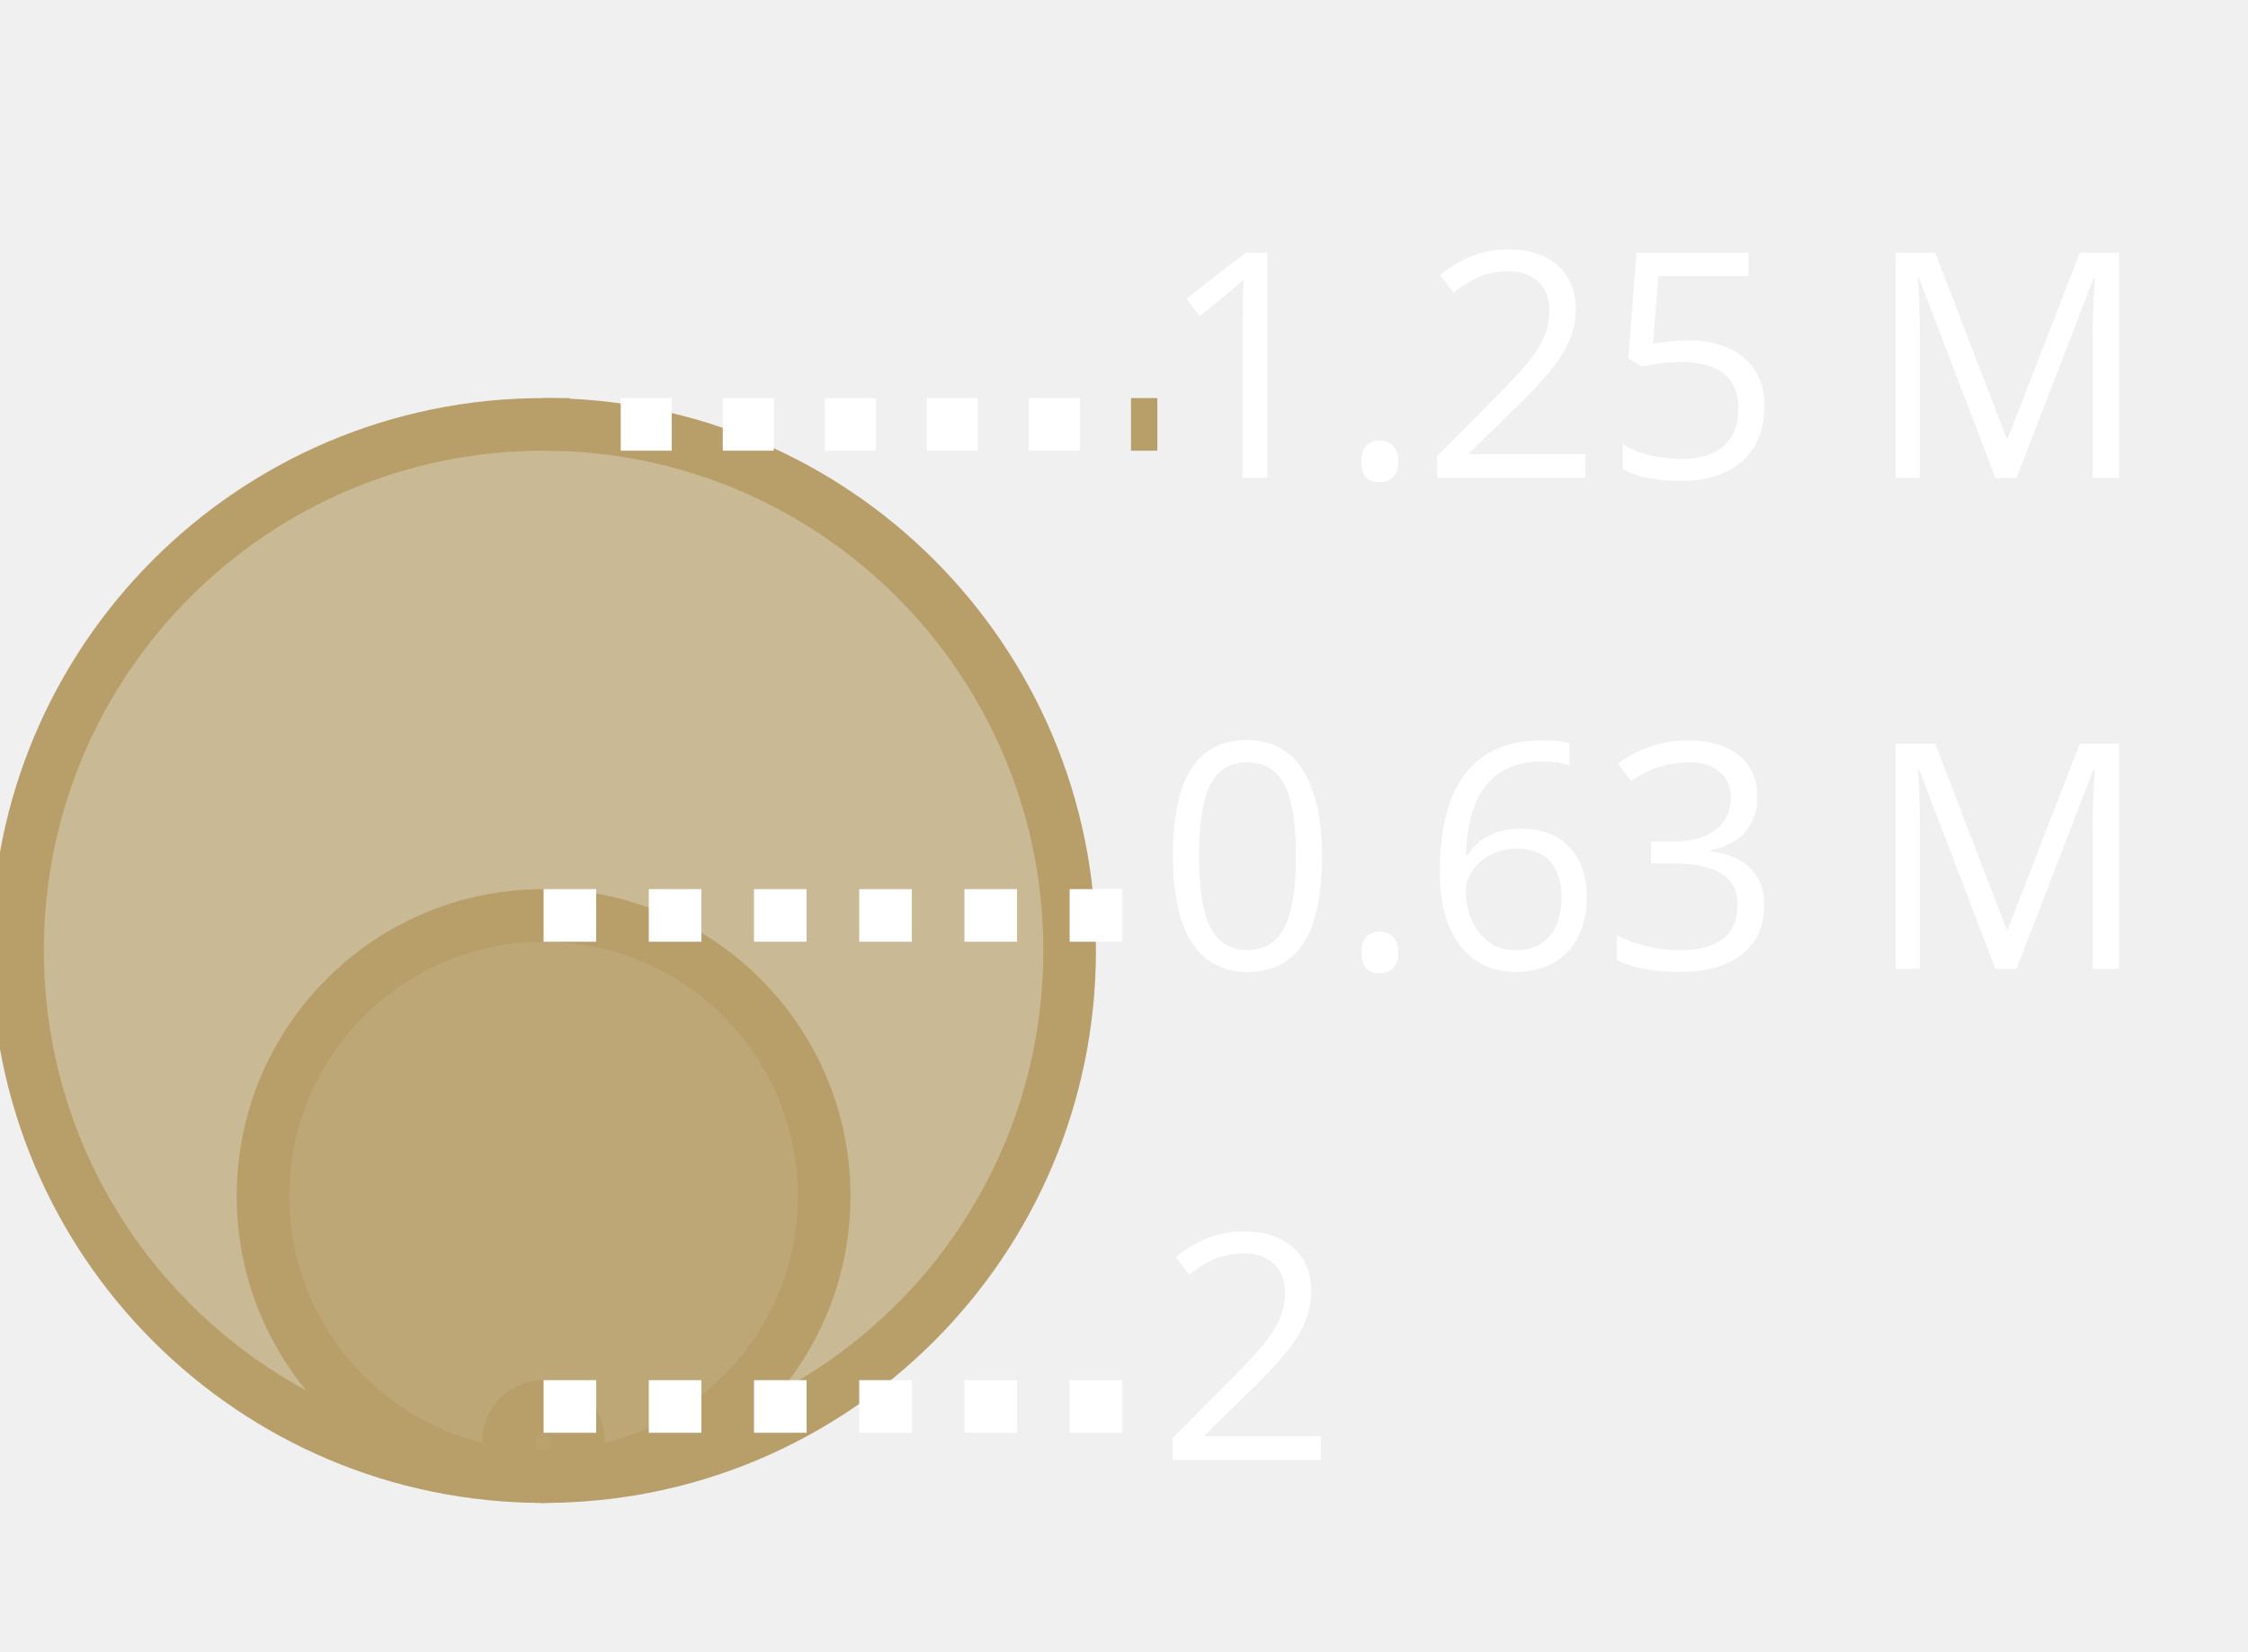
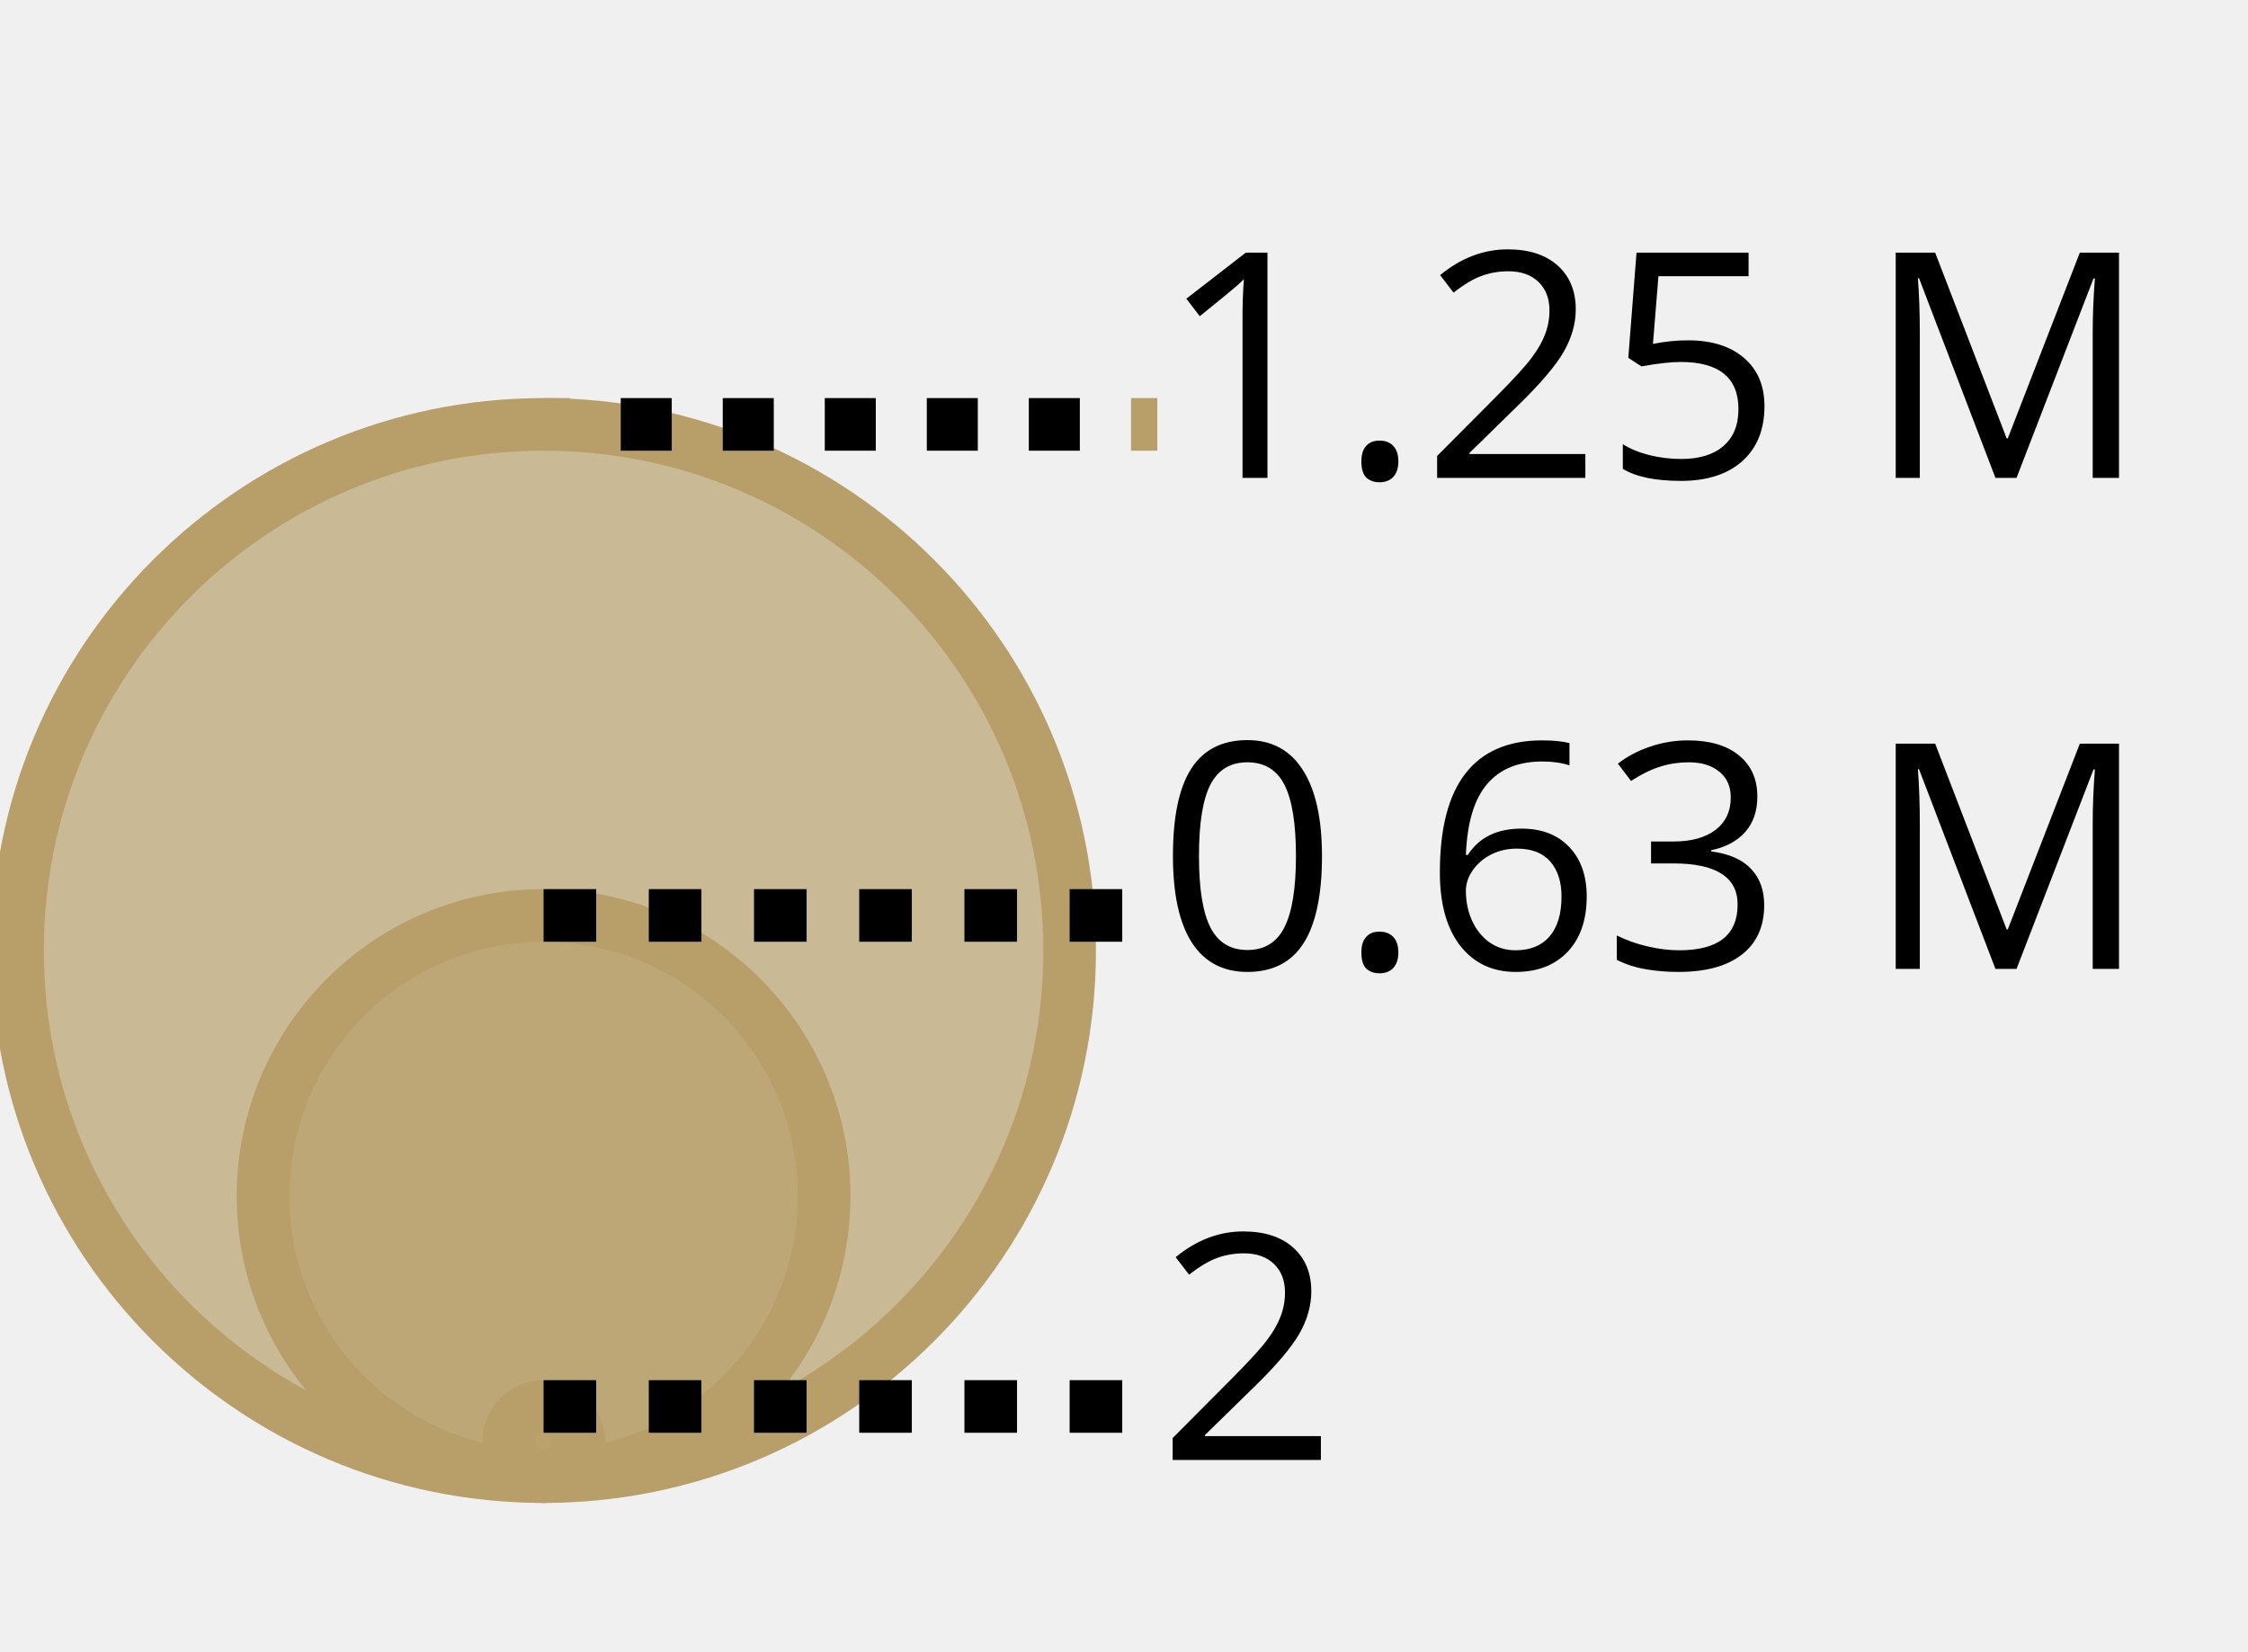
<svg xmlns="http://www.w3.org/2000/svg" version="1.1" id="Layer_1" x="0px" y="0px" viewBox="0 0 128.2 94.2" style="enable-background:new 0 0 128.2 94.2" xml:space="preserve">
  <style type="text/css">
	.st0{stroke:#b89e69;stroke-width:3;stroke-miterlimit:10;fill: rgba(184, 158, 105, 0.67);}
- 	.st1{stroke-width:3;fill:rgba(184, 158, 105, 0.67);stroke:#ffffff;stroke-width:3;stroke-miterlimit:10;stroke-dasharray:3;}
+ 	.st1{stroke-width:3;fill:rgba(184, 158, 105, 0.67);stroke:#000;stroke-width:3;stroke-miterlimit:10;stroke-dasharray:3;}
	.st2{fill:rgba(184, 158, 105, 0.67);}
	.st3{stroke-width:3;stroke:#b89e69;stroke-width:3;stroke-miterlimit:10;fill: rgba(184, 158, 105, 0.67);}
- 	.st4{fill:none;stroke:#ffffff;stroke-width:3;stroke-miterlimit:10;stroke-dasharray:2.909,2.909;fill: rgba(184, 158, 105, 0.67);}
- 	.st5{fill:#fff}
+ 	.st4{fill:none;stroke:#000;stroke-width:3;stroke-miterlimit:10;stroke-dasharray:2.909,2.909;fill: rgba(184, 158, 105, 0.67);}
+ 	.st5{fill:#000}
	.st6{font-size:18px;font-family: "Open Sans", Arial, Helvetica, sans-serif;}
</style>
  <g transform="translate(31, 40)">
    <circle class="st0" cx="0" cy="42.2" r="2" />
    <circle class="st0" cx="0" cy="28.2" r="16" />
    <circle class="st0" cx="0" cy="14.2" r="30" />
    <line class="st1" x1="0" y1="40.2" x2="35" y2="40.2" />
    <line class="st1" x1="0" y1="12.2" x2="35" y2="12.2" />
    <g>
      <line class="st2" x1="0" y1="-15.8" x2="35" y2="-15.8" />
      <g>
        <line class="st3" x1="0" y1="-15.8" x2="1.5" y2="-15.8" />
        <line class="st4" x1="4.4" y1="-15.8" x2="32" y2="-15.8" />
        <line class="st3" x1="33.5" y1="-15.8" x2="35" y2="-15.8" />
      </g>
    </g>
    <text transform="matrix(1 0 0 1 35 43.25)" class="st5 st6">2</text>
    <text transform="matrix(1 0 0 1 35 15.25)" class="st5 st6">0.63 M</text>
    <text transform="matrix(1 0 0 1 35 -12.75)" class="st5 st6">1.25 M</text>
  </g>
</svg>
